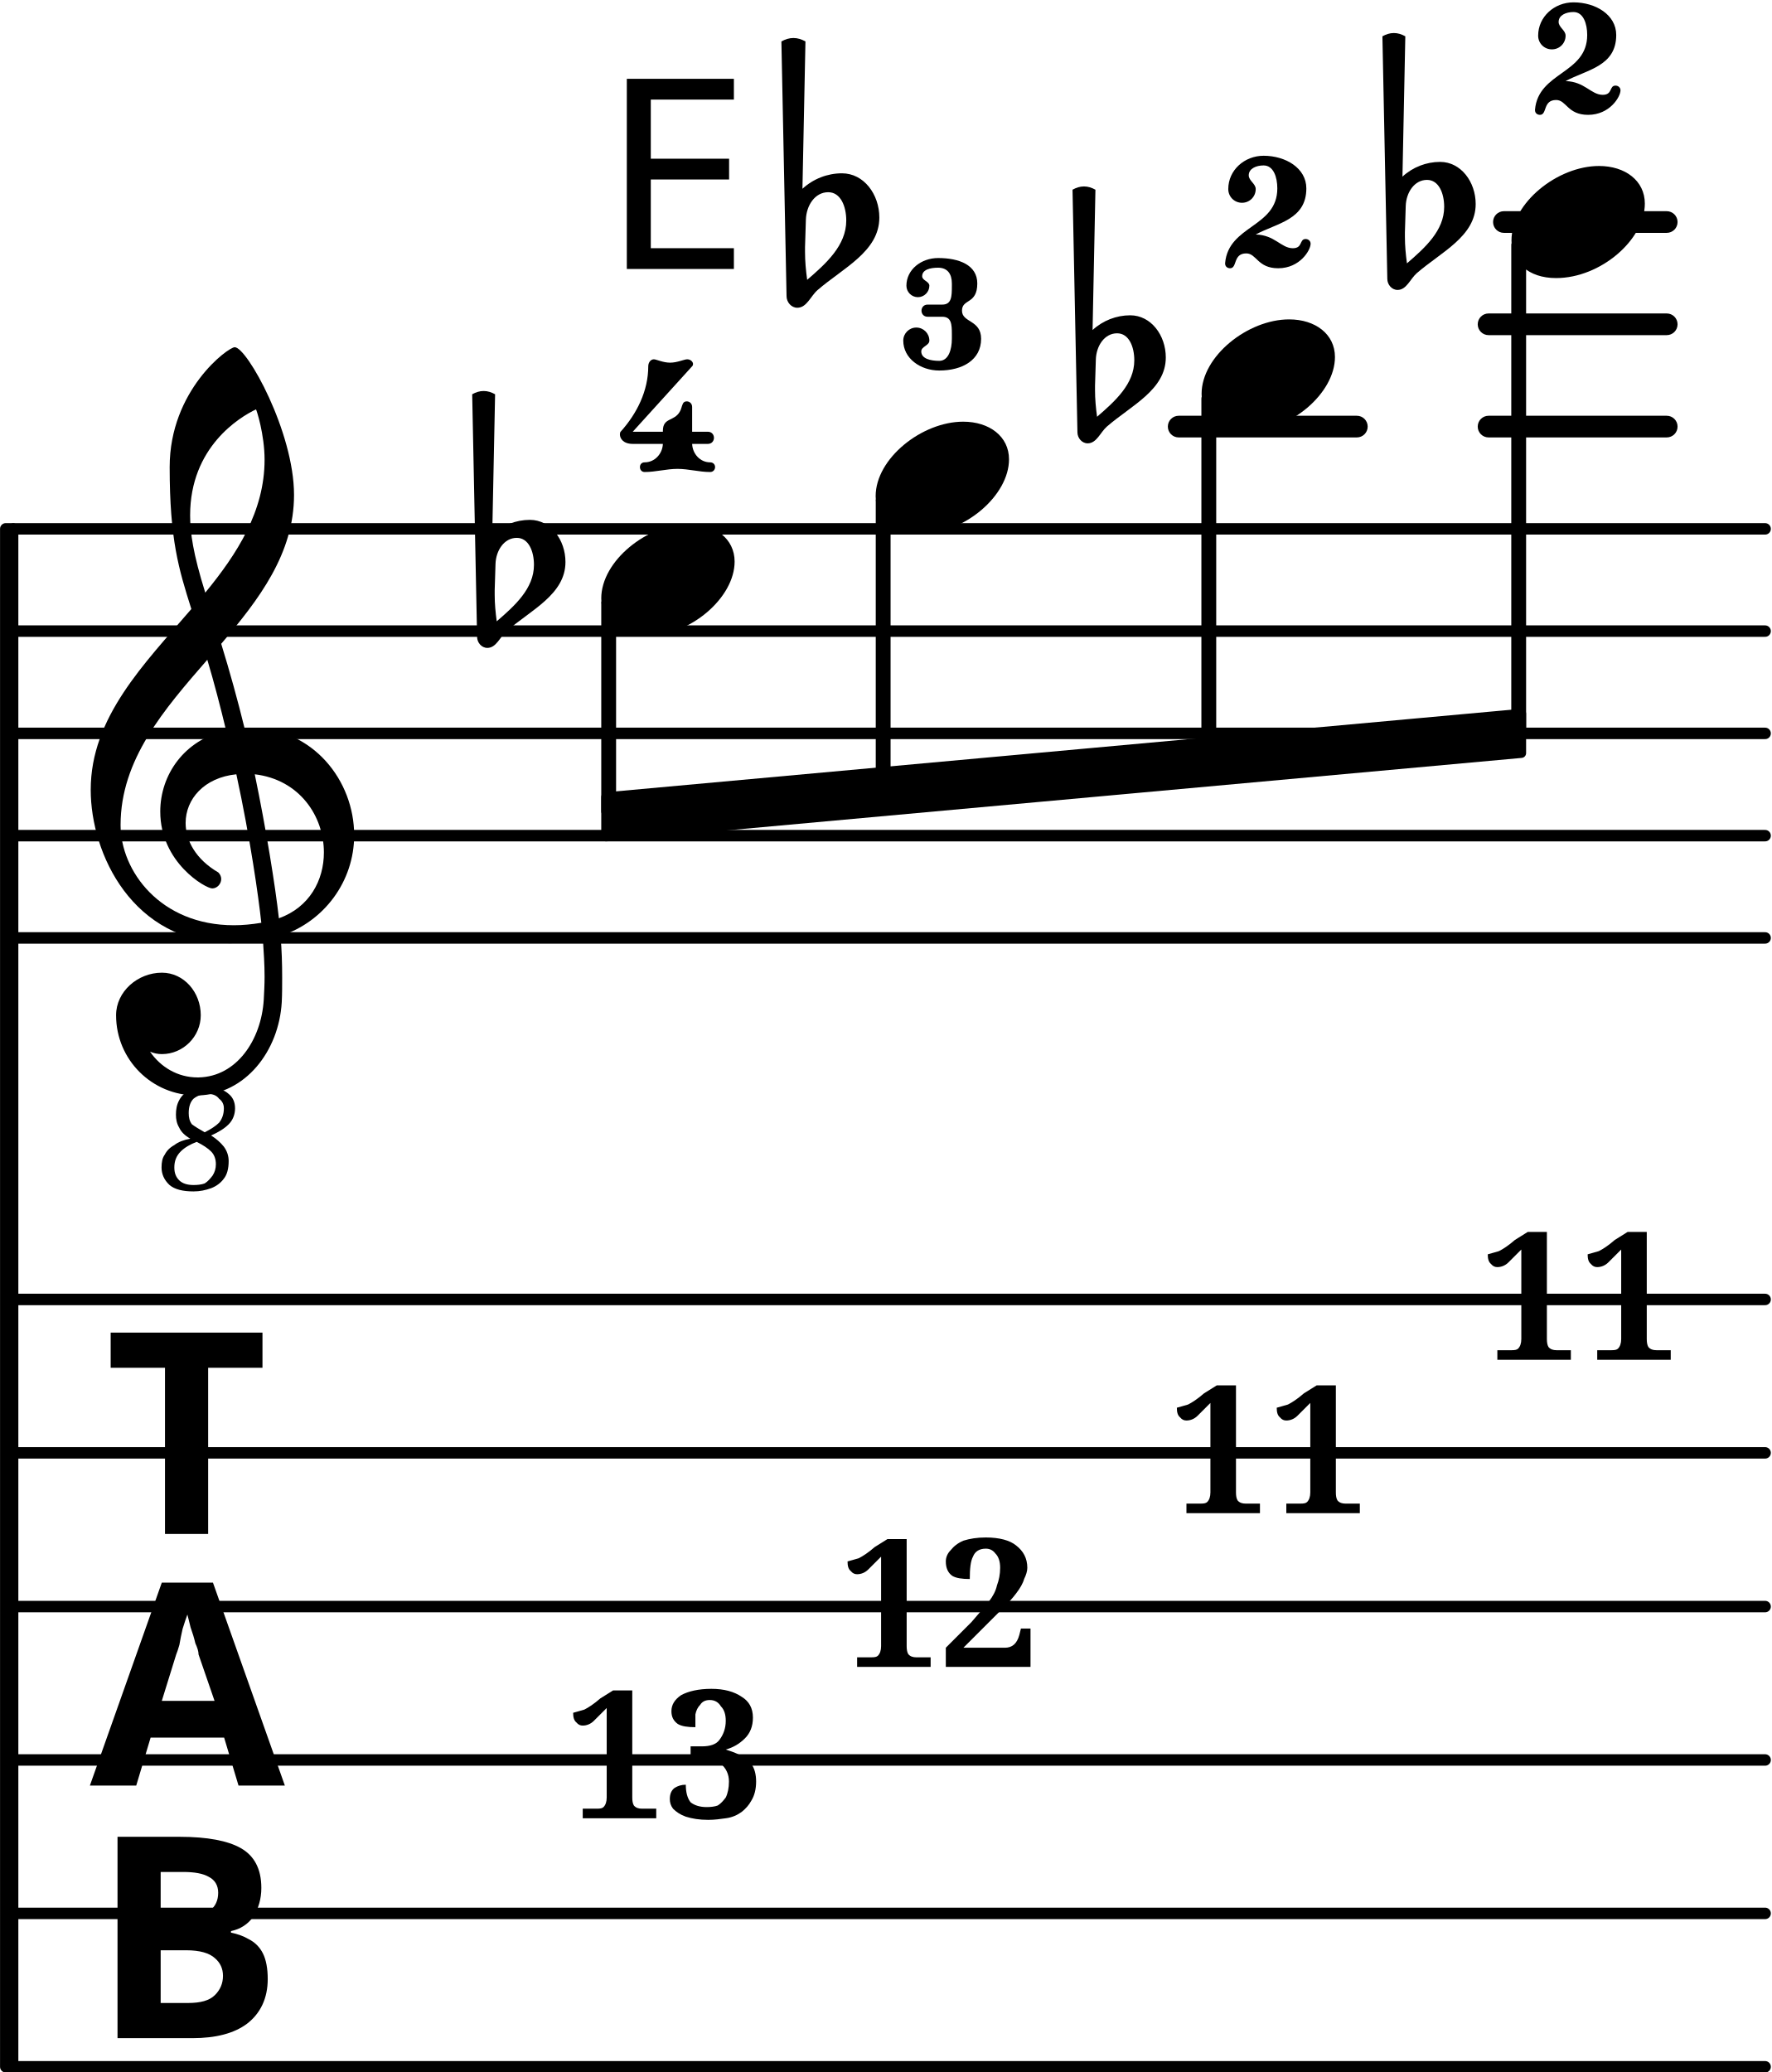
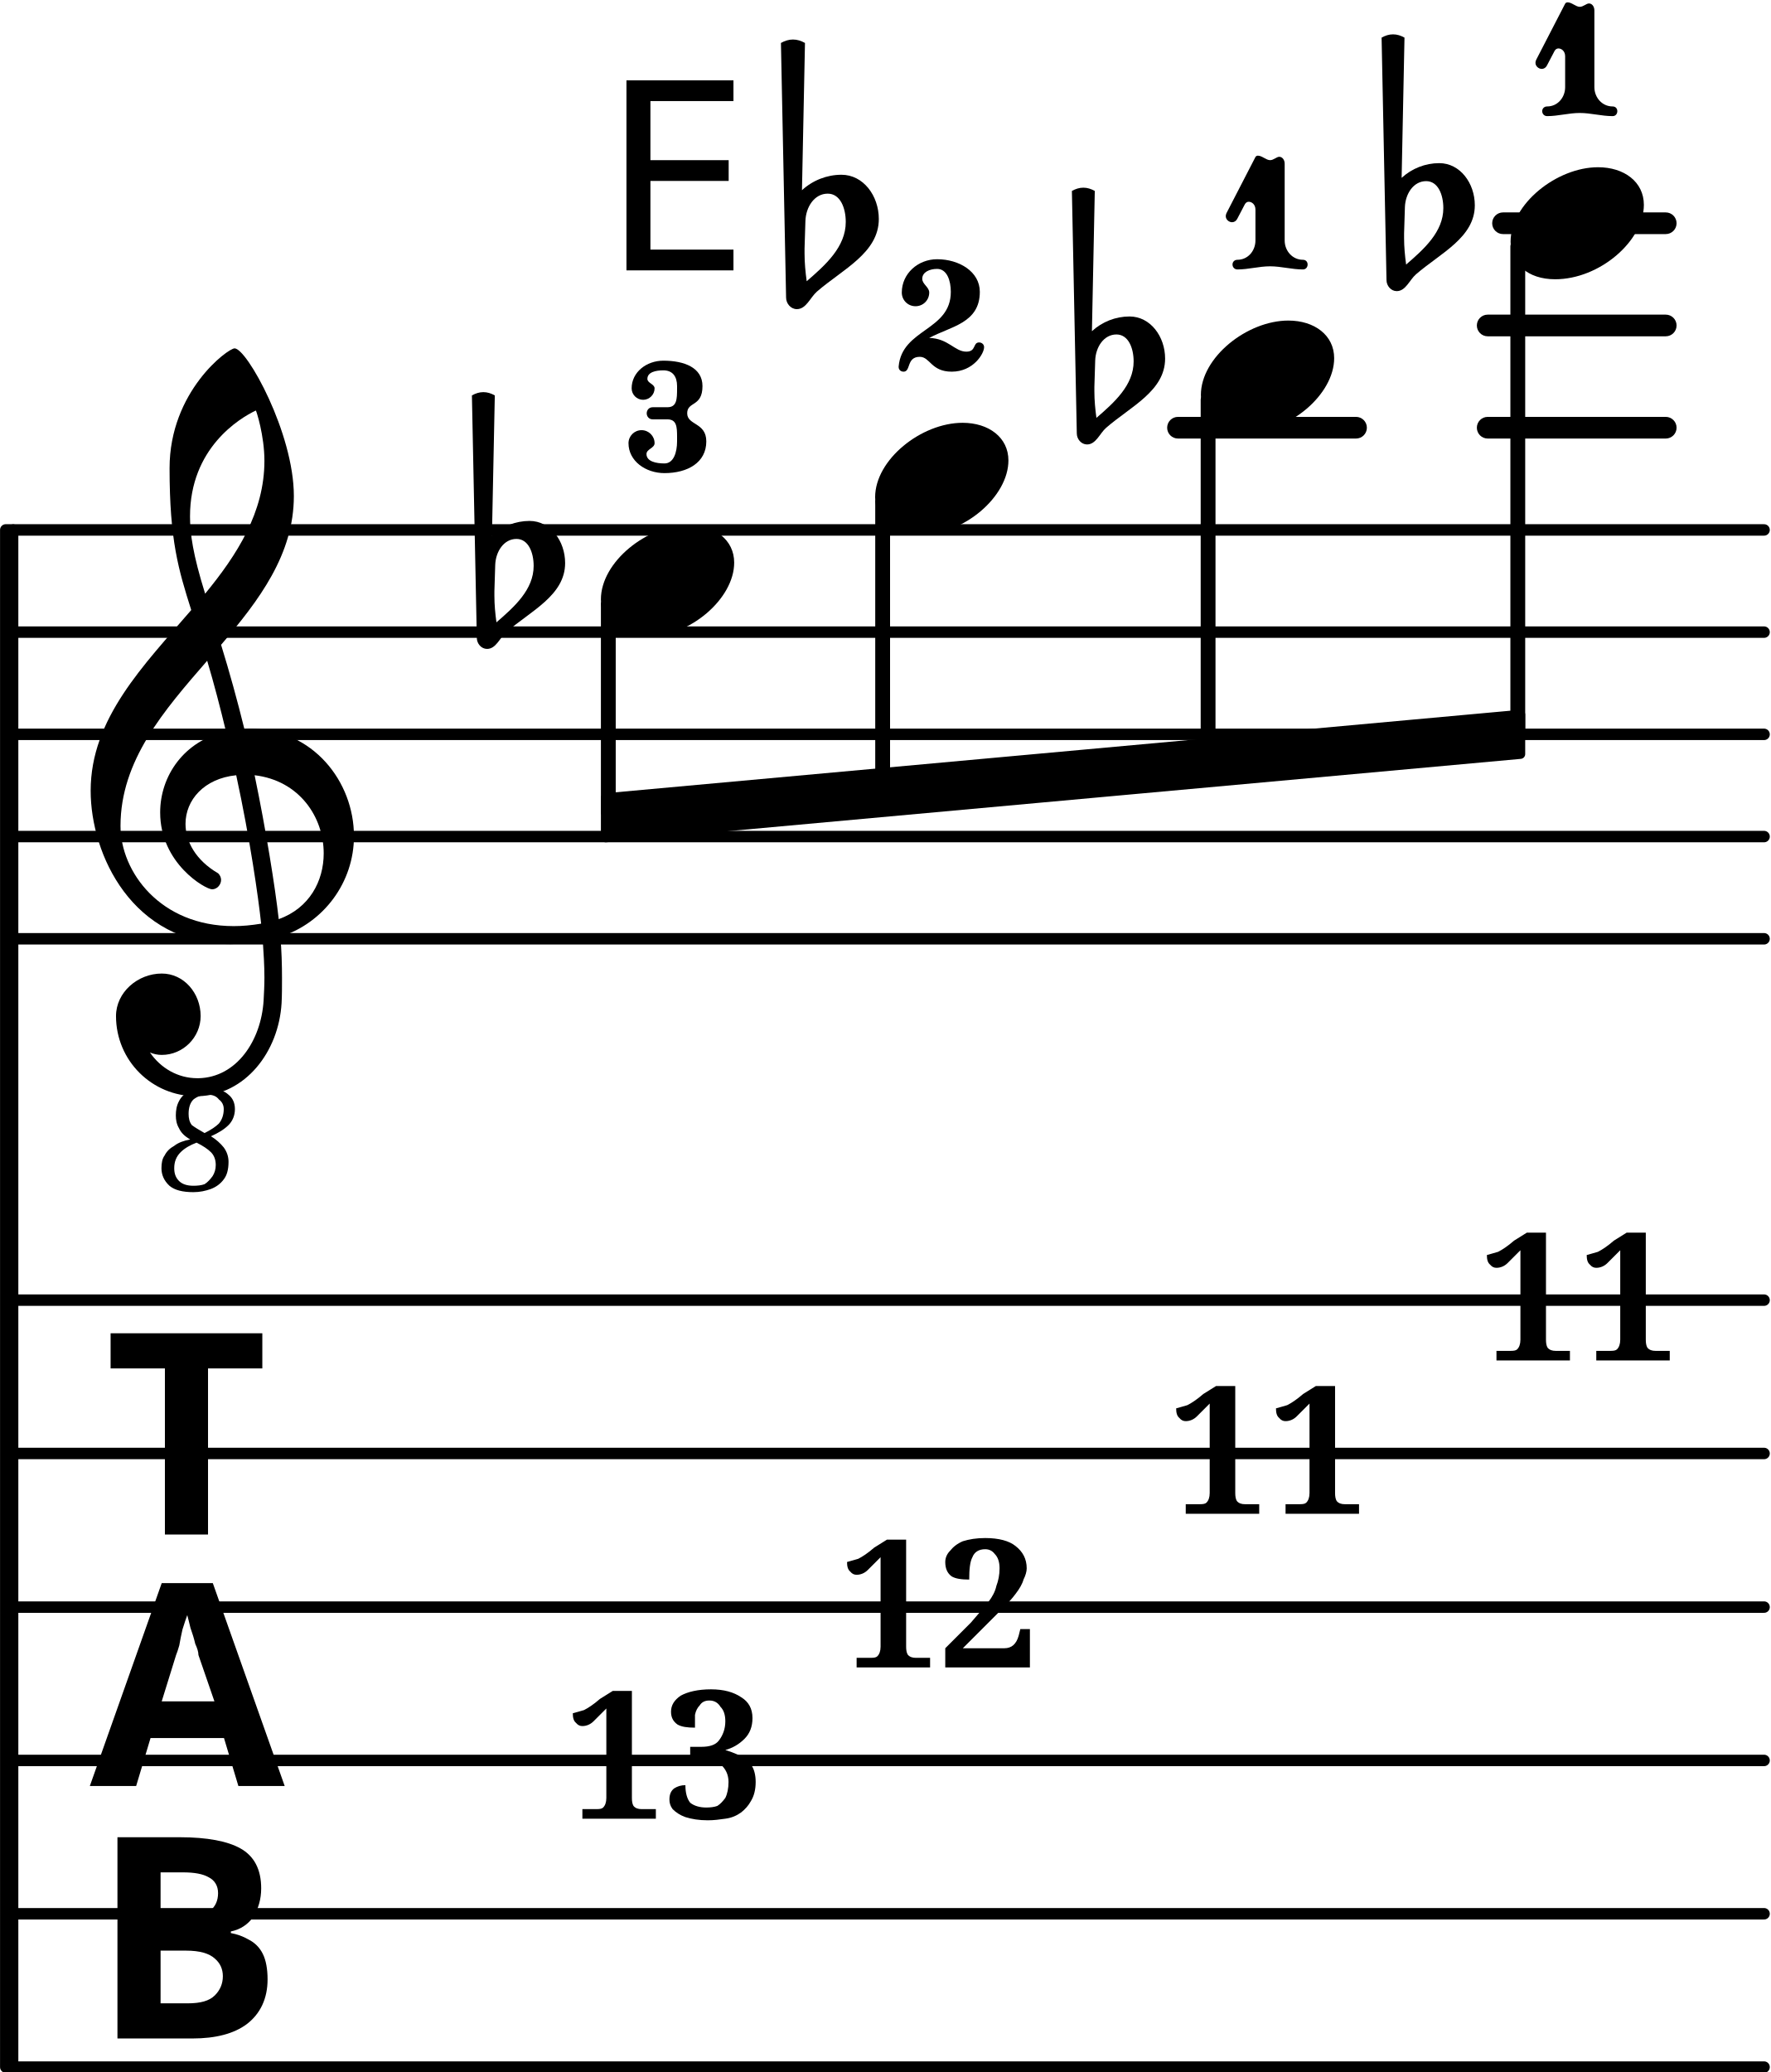
- <svg xmlns="http://www.w3.org/2000/svg" preserveAspectRatio="xMidYMid meet" viewBox="-0.079 -4.929 17.32 20.26">
+ <svg xmlns="http://www.w3.org/2000/svg" preserveAspectRatio="xMidYMid meet" viewBox="-0.079 -4.942 17.32 20.27">
  <g transform="translate(0, -2.758)">
    <rect x="14.52" y="-0.106" width="1.804" height="0.212" ry="0.106" fill="currentColor" />
  </g>
  <g transform="translate(0, -1.758)">
    <rect x="14.37" y="-0.106" width="1.954" height="0.212" ry="0.106" fill="currentColor" />
  </g>
  <g transform="translate(0, -0.7578)">
    <rect x="14.37" y="-0.106" width="1.954" height="0.212" ry="0.106" fill="currentColor" />
  </g>
  <g transform="translate(0, -0.7578)">
    <rect x="11.34" y="-0.106" width="1.954" height="0.212" ry="0.106" fill="currentColor" />
  </g>
  <g transform="translate(0, 4.242)">
    <line stroke-linejoin="round" stroke-linecap="round" stroke-width="0.112" stroke="currentColor" x1="0.056" y1="0" x2="17.18" y2="0" />
  </g>
  <g transform="translate(0, 3.242)">
    <line stroke-linejoin="round" stroke-linecap="round" stroke-width="0.112" stroke="currentColor" x1="0.056" y1="0" x2="17.18" y2="0" />
  </g>
  <g transform="translate(0, 2.242)">
    <line stroke-linejoin="round" stroke-linecap="round" stroke-width="0.112" stroke="currentColor" x1="0.056" y1="0" x2="17.18" y2="0" />
  </g>
  <g transform="translate(0, 1.242)">
    <line stroke-linejoin="round" stroke-linecap="round" stroke-width="0.112" stroke="currentColor" x1="0.056" y1="0" x2="17.18" y2="0" />
  </g>
  <g transform="translate(0, 0.2422)">
    <line stroke-linejoin="round" stroke-linecap="round" stroke-width="0.112" stroke="currentColor" x1="0.056" y1="0" x2="17.18" y2="0" />
  </g>
  <g transform="translate(0, 15.28)">
    <line stroke-linejoin="round" stroke-linecap="round" stroke-width="0.112" stroke="currentColor" x1="0.056" y1="0" x2="17.18" y2="0" />
  </g>
  <g transform="translate(0, 13.78)">
    <line stroke-linejoin="round" stroke-linecap="round" stroke-width="0.112" stroke="currentColor" x1="0.056" y1="0" x2="17.18" y2="0" />
  </g>
  <g transform="translate(0, 12.28)">
    <line stroke-linejoin="round" stroke-linecap="round" stroke-width="0.112" stroke="currentColor" x1="0.056" y1="0" x2="17.18" y2="0" />
  </g>
  <g transform="translate(0, 10.78)">
    <line stroke-linejoin="round" stroke-linecap="round" stroke-width="0.112" stroke="currentColor" x1="0.056" y1="0" x2="17.18" y2="0" />
  </g>
  <g transform="translate(0, 9.277)">
    <line stroke-linejoin="round" stroke-linecap="round" stroke-width="0.112" stroke="currentColor" x1="0.056" y1="0" x2="17.18" y2="0" />
  </g>
  <g transform="translate(0, 7.777)">
    <line stroke-linejoin="round" stroke-linecap="round" stroke-width="0.112" stroke="currentColor" x1="0.056" y1="0" x2="17.18" y2="0" />
  </g>
  <g transform="translate(5.8, 3.058)">
    <polygon stroke-linejoin="round" stroke-linecap="round" stroke-width="0.094" fill="currentColor" stroke="currentColor" points="8.996 -1.009 8.996 -0.623 0.047 0.193 0.047 -0.193" />
  </g>
-   <g transform="translate(5.8, -2.299)">
+   <g transform="translate(5.8, -2.297)">
    <text font-family="sans" font-size="2.616" text-anchor="start" fill="currentColor">
      <tspan>E</tspan>
    </text>
  </g>
-   <g transform="translate(7.679, -2.617)">
+   <g transform="translate(7.679, -2.615)">
    <path transform="scale(0.0042, -0.0042)" d="M29 39l-2 -64v-11c0 -22 2 -43 5 -65c44 38 91 80 91 138c0 33 -13 66 -42 66c-31 0 -51 -31 -52 -64zM-28 454c9 5 18 8 28 8s19 -3 28 -8l-7 -343c25 23 58 36 92 36c51 0 87 -49 87 -103c0 -79 -84 -117 -144 -169c-16 -14 -25 -41 -47 -41c-14 0 -25 13 -25 27z" fill="currentColor" />
  </g>
  <g transform="translate(5.8, 0.7422)">
    <path transform="scale(0.004, -0.004)" d="M0 -45c0 92 113 182 214 182c64 0 112 -36 112 -92c0 -88 -108 -182 -217 -182c-68 0 -109 39 -109 92z" fill="currentColor" />
  </g>
-   <g transform="translate(5.989, -0.3136)">
-     <path transform="scale(0.0022, -0.0022)" d="M148 501c10 0 41 -15 72 -15c32 0 63 15 76 15c15 0 26 -11 26 -21c0 -4 -1 -7 -4 -10l-264 -291h134v4c0 60 50 41 75 85c7 11 8 24 14 36c3 7 10 10 17 10c11 0 24 -8 24 -25v-110h70c18 0 27 -14 27 -27s-9 -27 -27 -27h-70c2 -45 36 -82 80 -82c14 0 22 -10 22 -21 s-8 -22 -22 -22c-49 0 -96 14 -145 14s-97 -14 -146 -14c-14 0 -21 11 -21 22s7 21 21 21c44 0 79 37 81 82h-134c-43 0 -57 25 -57 42c0 5 1 10 3 12c73 81 123 182 123 291c0 17 11 31 25 31z" fill="currentColor" />
+   <g transform="translate(6.07, -0.3136)">
+     <path transform="scale(0.0022, -0.0022)" d="M261 266c0 -54 85 -40 85 -125c0 -94 -83 -141 -186 -141c-84 0 -160 54 -160 133c0 32 26 58 58 58s58 -26 58 -58c0 -22 -36 -26 -36 -48c0 -33 42 -42 80 -42c41 0 56 50 56 98v21c0 44 -2 77 -43 77h-65c-18 0 -27 14 -27 27s9 27 27 27h65c42 0 43 36 43 83v11 c0 43 -20 70 -61 70c-34 0 -71 -8 -71 -38c0 -19 32 -23 32 -42c0 -28 -23 -51 -51 -51s-51 23 -51 51c0 72 66 123 141 123c93 0 174 -31 174 -113c0 -94 -68 -67 -68 -121z" fill="currentColor" />
  </g>
  <g transform="translate(0.8, 3.242)">
    <path transform="scale(0.004, -0.004)" d="M265 -635h-5c-108 0 -196 87 -196 196c0 58 53 104 112 104c54 0 95 -48 95 -104c0 -52 -43 -95 -95 -95c-10 0 -20 2 -29 6c26 -38 68 -63 116 -63h3zM403 150c28 -135 50 -272 59 -352c75 27 110 93 110 161c0 88 -59 178 -169 191zM75 26c0 -112 97 -245 277 -245 c21 0 43 2 67 6c-7 65 -27 206 -61 363c-79 -8 -124 -61 -124 -119c0 -43 25 -89 80 -121c5 -5 7 -11 7 -16c0 -12 -10 -23 -22 -23c-16 0 -127 63 -127 188c0 89 58 175 161 198c-14 58 -29 116 -46 173c-106 -122 -212 -244 -212 -404zM354 1194c30 0 145 -207 145 -361 c0 -143 -85 -255 -178 -364c21 -68 40 -137 57 -206c4 0 8 1 12 1c156 0 256 -130 256 -263c0 -113 -74 -212 -180 -246c3 -34 4 -68 4 -102c0 -20 0 -40 -1 -60c-7 -120 -89 -225 -204 -228l1 44c93 2 153 92 159 190c1 19 2 37 2 56c0 30 -2 60 -4 90 c-28 -5 -54 -8 -79 -8c-240 0 -342 219 -342 375c0 177 130 307 246 442c-31 98 -53 170 -53 347c0 188 143 293 159 293zM427 919c0 62 -20 123 -21 123c-40 -19 -161 -92 -161 -259c0 -42 7 -93 37 -189c78 95 145 199 145 325z" fill="currentColor" />
  </g>
  <g transform="translate(1.485, 6.705)">
    <text font-family="serif" font-style="italic" font-size="1.386" text-anchor="start" fill="currentColor">
      <tspan>8</tspan>
    </text>
  </g>
  <g transform="translate(5.447, 12.85)">
    <text font-family="serif" font-weight="bold" font-size="1.746" text-anchor="start" fill="currentColor">
      <tspan>13</tspan>
    </text>
  </g>
  <g transform="translate(0.9406, 10.07)">
    <text font-family="sans" font-weight="bold" font-size="2.772" text-anchor="start" fill="currentColor">
      <tspan>T</tspan>
    </text>
  </g>
  <g transform="translate(0.8, 12.53)">
    <text font-family="sans" font-weight="bold" font-size="2.772" text-anchor="start" fill="currentColor">
      <tspan>A</tspan>
    </text>
  </g>
  <g transform="translate(0.8201, 15)">
    <text font-family="sans" font-weight="bold" font-size="2.772" text-anchor="start" fill="currentColor">
      <tspan>B</tspan>
    </text>
  </g>
  <g transform="translate(5.872, 2.242)">
    <rect x="-0.072" y="-1.321" width="0.145" height="2.13" ry="0.047" fill="currentColor" />
  </g>
  <g transform="translate(4.65, 0.7422)">
    <path transform="scale(0.004, -0.004)" d="M29 39l-2 -64v-11c0 -22 2 -43 5 -65c44 38 91 80 91 138c0 33 -13 66 -42 66c-31 0 -51 -31 -52 -64zM-28 454c9 5 18 8 28 8s19 -3 28 -8l-7 -343c25 23 58 36 92 36c51 0 87 -49 87 -103c0 -79 -84 -117 -144 -169c-16 -14 -25 -41 -47 -41c-14 0 -25 13 -25 27z" fill="currentColor" />
  </g>
  <g transform="translate(8.483, -0.2578)">
    <path transform="scale(0.004, -0.004)" d="M0 -45c0 92 113 182 214 182c64 0 112 -36 112 -92c0 -88 -108 -182 -217 -182c-68 0 -109 39 -109 92z" fill="currentColor" />
  </g>
-   <g transform="translate(8.753, -1.306)">
-     <path transform="scale(0.0022, -0.0022)" d="M261 266c0 -54 85 -40 85 -125c0 -94 -83 -141 -186 -141c-84 0 -160 54 -160 133c0 32 26 58 58 58s58 -26 58 -58c0 -22 -36 -26 -36 -48c0 -33 42 -42 80 -42c41 0 56 50 56 98v21c0 44 -2 77 -43 77h-65c-18 0 -27 14 -27 27s9 27 27 27h65c42 0 43 36 43 83v11 c0 43 -20 70 -61 70c-34 0 -71 -8 -71 -38c0 -19 32 -23 32 -42c0 -28 -23 -51 -51 -51s-51 23 -51 51c0 72 66 123 141 123c93 0 174 -31 174 -113c0 -94 -68 -67 -68 -121z" fill="currentColor" />
+   <g transform="translate(8.713, -1.306)">
+     <path transform="scale(0.0022, -0.0022)" d="M94 66c-60 0 -39 -66 -72 -66c-11 0 -22 7 -22 21v2c15 169 232 158 232 332c0 50 -17 102 -61 102c-33 0 -66 -14 -66 -44c0 -24 31 -37 31 -61c0 -34 -27 -61 -61 -61s-61 27 -61 61c0 84 72 148 157 148c98 0 190 -55 190 -145c0 -140 -131 -154 -225 -205 c85 -2 113 -61 165 -61c45 0 28 41 57 41c11 0 22 -8 22 -21c0 -29 -48 -109 -144 -109c-92 0 -96 66 -142 66z" fill="currentColor" />
  </g>
  <g transform="translate(8.13, 11.37)">
    <text font-family="serif" font-weight="bold" font-size="1.746" text-anchor="start" fill="currentColor">
      <tspan>12</tspan>
    </text>
  </g>
  <g transform="translate(8.556, 2.242)">
    <rect x="-0.072" y="-2.321" width="0.145" height="2.888" ry="0.047" fill="currentColor" />
  </g>
  <g transform="translate(11.67, -1.258)">
    <path transform="scale(0.004, -0.004)" d="M0 -45c0 92 113 182 214 182c64 0 112 -36 112 -92c0 -88 -108 -182 -217 -182c-68 0 -109 39 -109 92z" fill="currentColor" />
  </g>
-   <g transform="translate(11.9, -2.306)">
-     <path transform="scale(0.0022, -0.0022)" d="M94 66c-60 0 -39 -66 -72 -66c-11 0 -22 7 -22 21v2c15 169 232 158 232 332c0 50 -17 102 -61 102c-33 0 -66 -14 -66 -44c0 -24 31 -37 31 -61c0 -34 -27 -61 -61 -61s-61 27 -61 61c0 84 72 148 157 148c98 0 190 -55 190 -145c0 -140 -131 -154 -225 -205 c85 -2 113 -61 165 -61c45 0 28 41 57 41c11 0 22 -8 22 -21c0 -29 -48 -109 -144 -109c-92 0 -96 66 -142 66z" fill="currentColor" />
+   <g transform="translate(11.92, -2.306)">
+     <path transform="scale(0.0022, -0.0022)" d="M194 486c16 0 29 15 41 15c13 0 24 -13 24 -31v-341c0 -47 35 -86 81 -86c14 0 21 -10 21 -21s-7 -22 -21 -22c-49 0 -97 14 -146 14s-96 -14 -145 -14c-14 0 -22 11 -22 22s8 21 22 21c46 0 80 39 80 86v137c0 23 -16 35 -30 35c-7 0 -13 -4 -17 -11l-34 -65 c-5 -10 -14 -15 -23 -15c-14 0 -28 12 -28 27c0 4 1 8 3 13l129 250c2 4 7 6 11 6c18 0 37 -20 54 -20z" fill="currentColor" />
  </g>
  <g transform="translate(11.35, 9.867)">
    <text font-family="serif" font-weight="bold" font-size="1.746" text-anchor="start" fill="currentColor">
      <tspan>11</tspan>
    </text>
  </g>
  <g transform="translate(11.74, 2.242)">
    <rect x="-0.072" y="-3.321" width="0.145" height="3.601" ry="0.047" fill="currentColor" />
  </g>
  <g transform="translate(10.52, -1.258)">
    <path transform="scale(0.004, -0.004)" d="M29 39l-2 -64v-11c0 -22 2 -43 5 -65c44 38 91 80 91 138c0 33 -13 66 -42 66c-31 0 -51 -31 -52 -64zM-28 454c9 5 18 8 28 8s19 -3 28 -8l-7 -343c25 23 58 36 92 36c51 0 87 -49 87 -103c0 -79 -84 -117 -144 -169c-16 -14 -25 -41 -47 -41c-14 0 -25 13 -25 27z" fill="currentColor" />
  </g>
  <g transform="translate(14.7, -2.758)">
    <path transform="scale(0.004, -0.004)" d="M0 -45c0 92 113 182 214 182c64 0 112 -36 112 -92c0 -88 -108 -182 -217 -182c-68 0 -109 39 -109 92z" fill="currentColor" />
  </g>
-   <g transform="translate(14.93, -3.806)">
-     <path transform="scale(0.0022, -0.0022)" d="M94 66c-60 0 -39 -66 -72 -66c-11 0 -22 7 -22 21v2c15 169 232 158 232 332c0 50 -17 102 -61 102c-33 0 -66 -14 -66 -44c0 -24 31 -37 31 -61c0 -34 -27 -61 -61 -61s-61 27 -61 61c0 84 72 148 157 148c98 0 190 -55 190 -145c0 -140 -131 -154 -225 -205 c85 -2 113 -61 165 -61c45 0 28 41 57 41c11 0 22 -8 22 -21c0 -29 -48 -109 -144 -109c-92 0 -96 66 -142 66z" fill="currentColor" />
+   <g transform="translate(14.95, -3.806)">
+     <path transform="scale(0.0022, -0.0022)" d="M194 486c16 0 29 15 41 15c13 0 24 -13 24 -31v-341c0 -47 35 -86 81 -86c14 0 21 -10 21 -21s-7 -22 -21 -22c-49 0 -97 14 -146 14s-96 -14 -145 -14c-14 0 -22 11 -22 22s8 21 22 21c46 0 80 39 80 86v137c0 23 -16 35 -30 35c-7 0 -13 -4 -17 -11l-34 -65 c-5 -10 -14 -15 -23 -15c-14 0 -28 12 -28 27c0 4 1 8 3 13l129 250c2 4 7 6 11 6c18 0 37 -20 54 -20z" fill="currentColor" />
  </g>
  <g transform="translate(14.39, 8.367)">
    <text font-family="serif" font-weight="bold" font-size="1.746" text-anchor="start" fill="currentColor">
      <tspan>11</tspan>
    </text>
  </g>
  <g transform="translate(14.77, 2.242)">
    <rect x="-0.072" y="-4.821" width="0.145" height="4.827" ry="0.047" fill="currentColor" />
  </g>
  <g transform="translate(13.55, -2.758)">
    <path transform="scale(0.004, -0.004)" d="M29 39l-2 -64v-11c0 -22 2 -43 5 -65c44 38 91 80 91 138c0 33 -13 66 -42 66c-31 0 -51 -31 -52 -64zM-28 454c9 5 18 8 28 8s19 -3 28 -8l-7 -343c25 23 58 36 92 36c51 0 87 -49 87 -103c0 -79 -84 -117 -144 -169c-16 -14 -25 -41 -47 -41c-14 0 -25 13 -25 27z" fill="currentColor" />
  </g>
  <g transform="translate(-0.0786, 7.759)">
    <rect x="0" y="-7.573" width="0.179" height="15.15" ry="0.056" fill="currentColor" />
  </g>
</svg>
